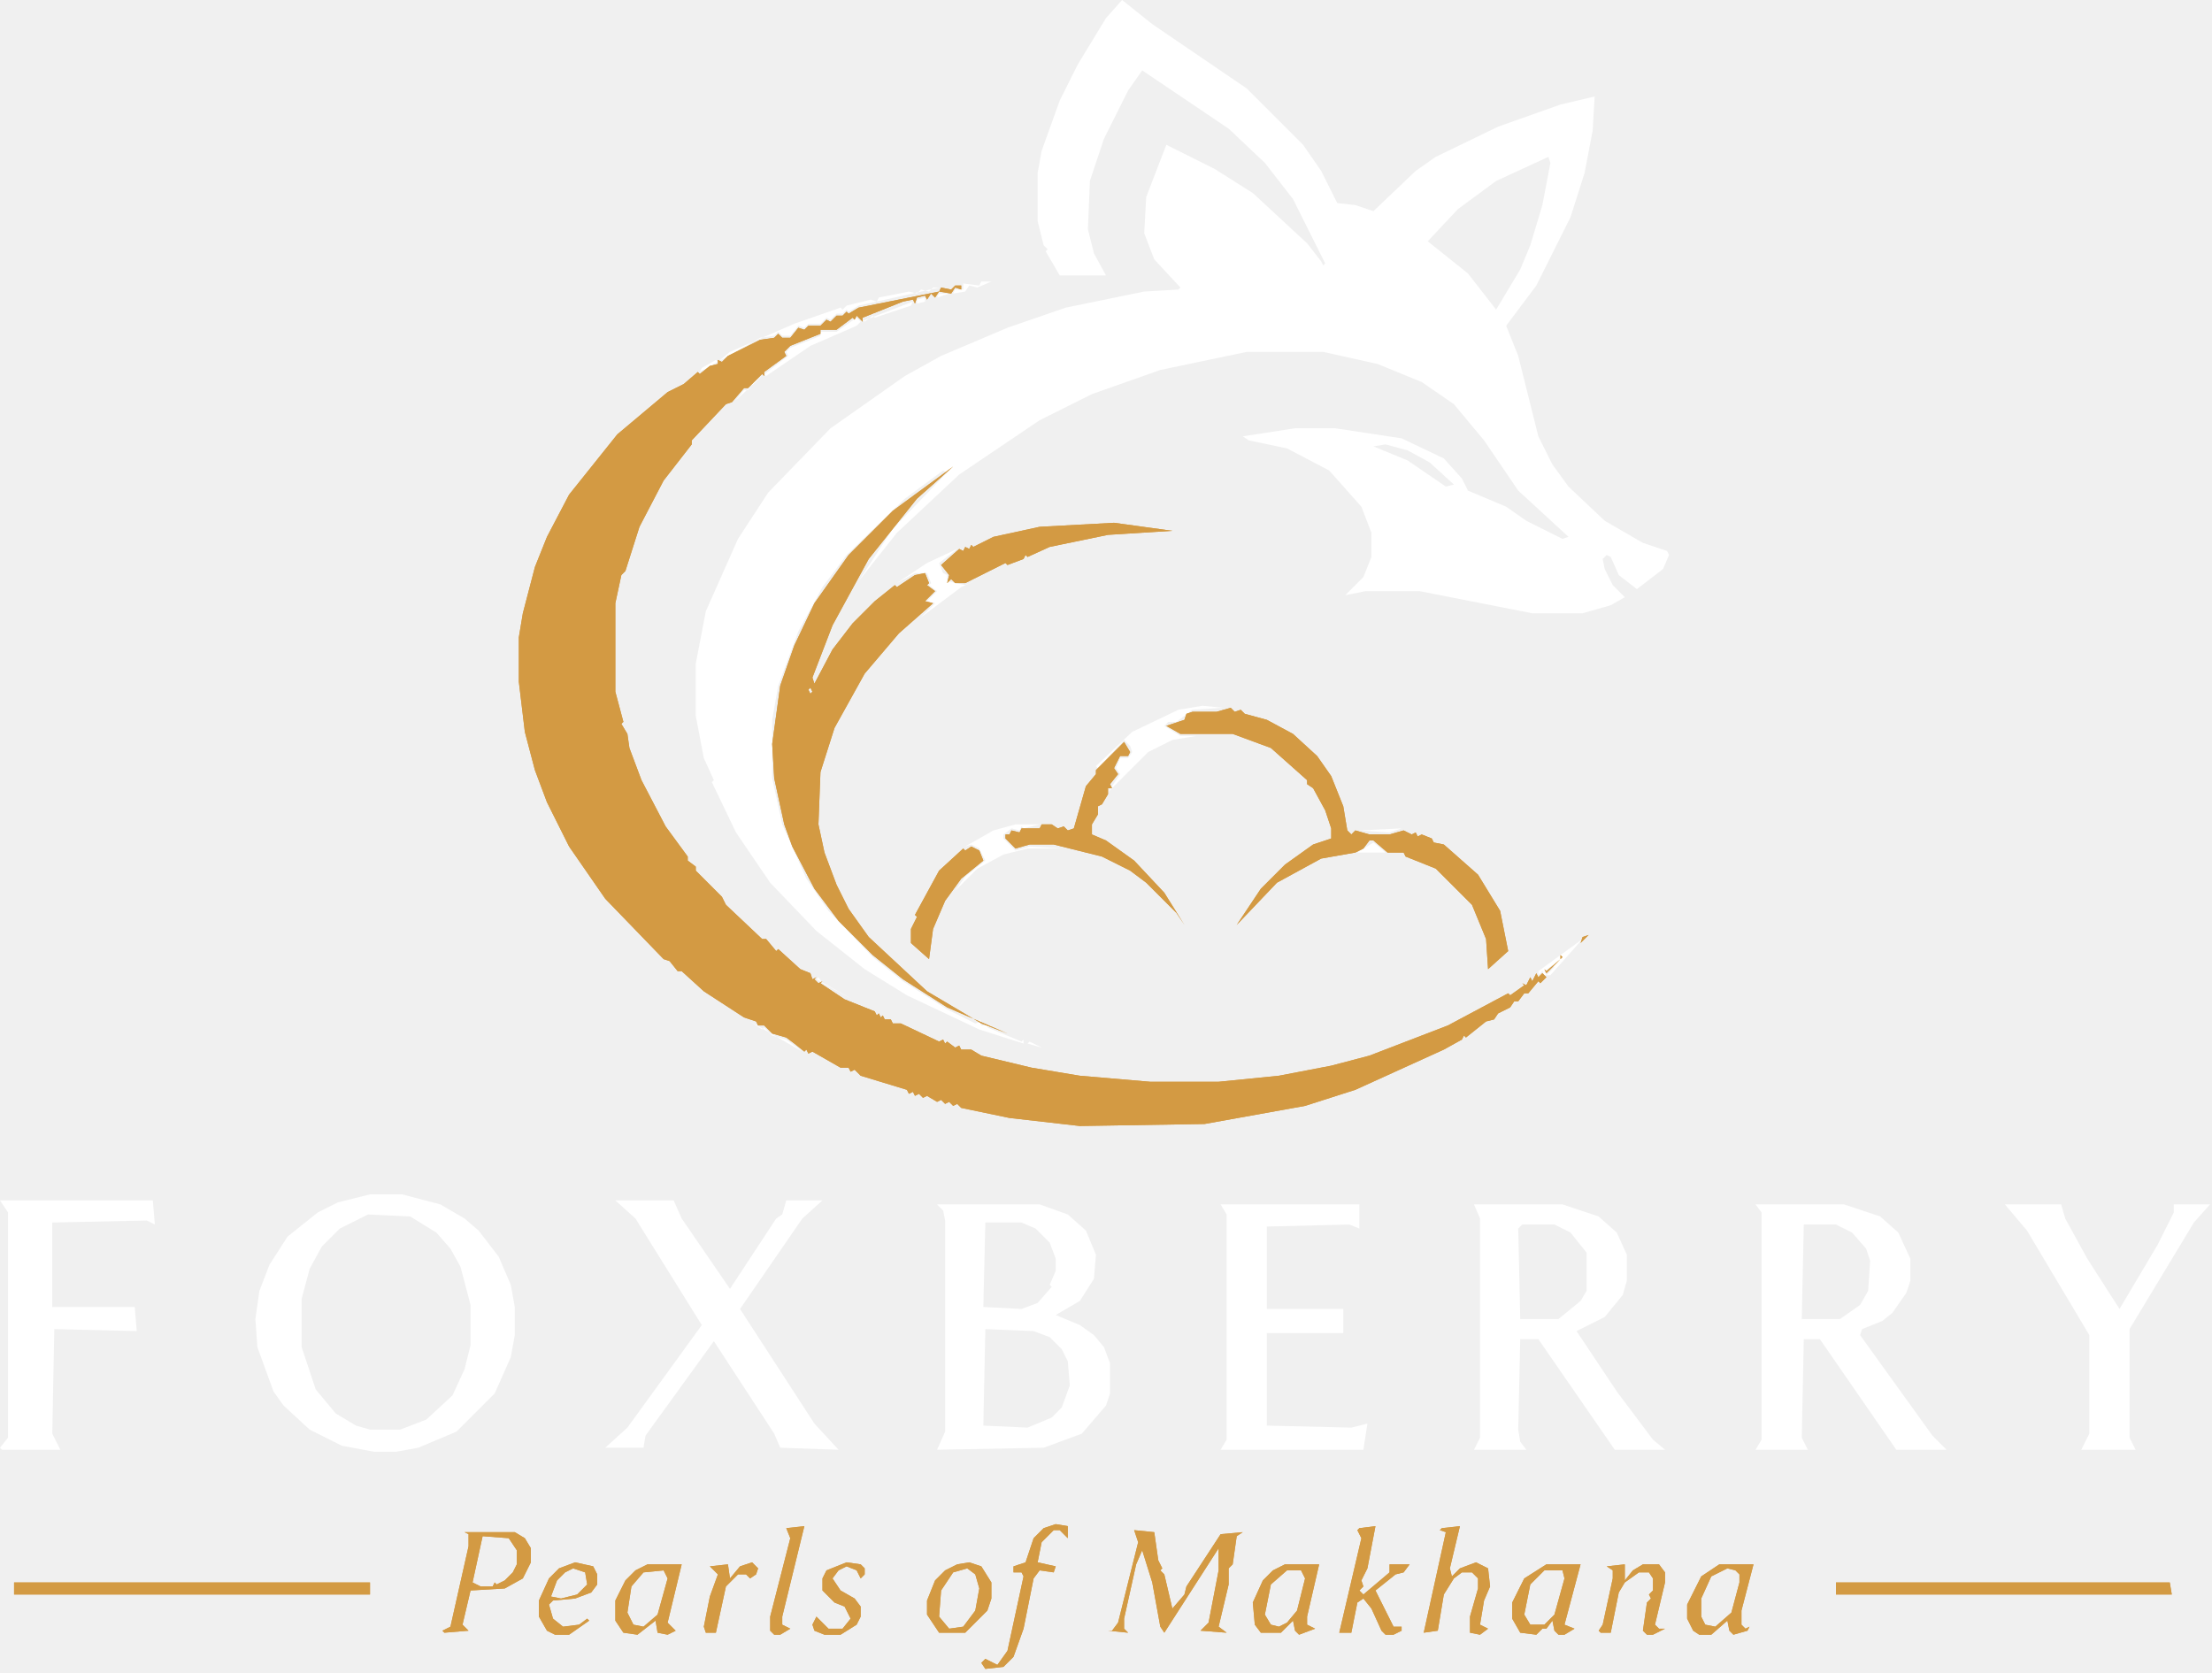
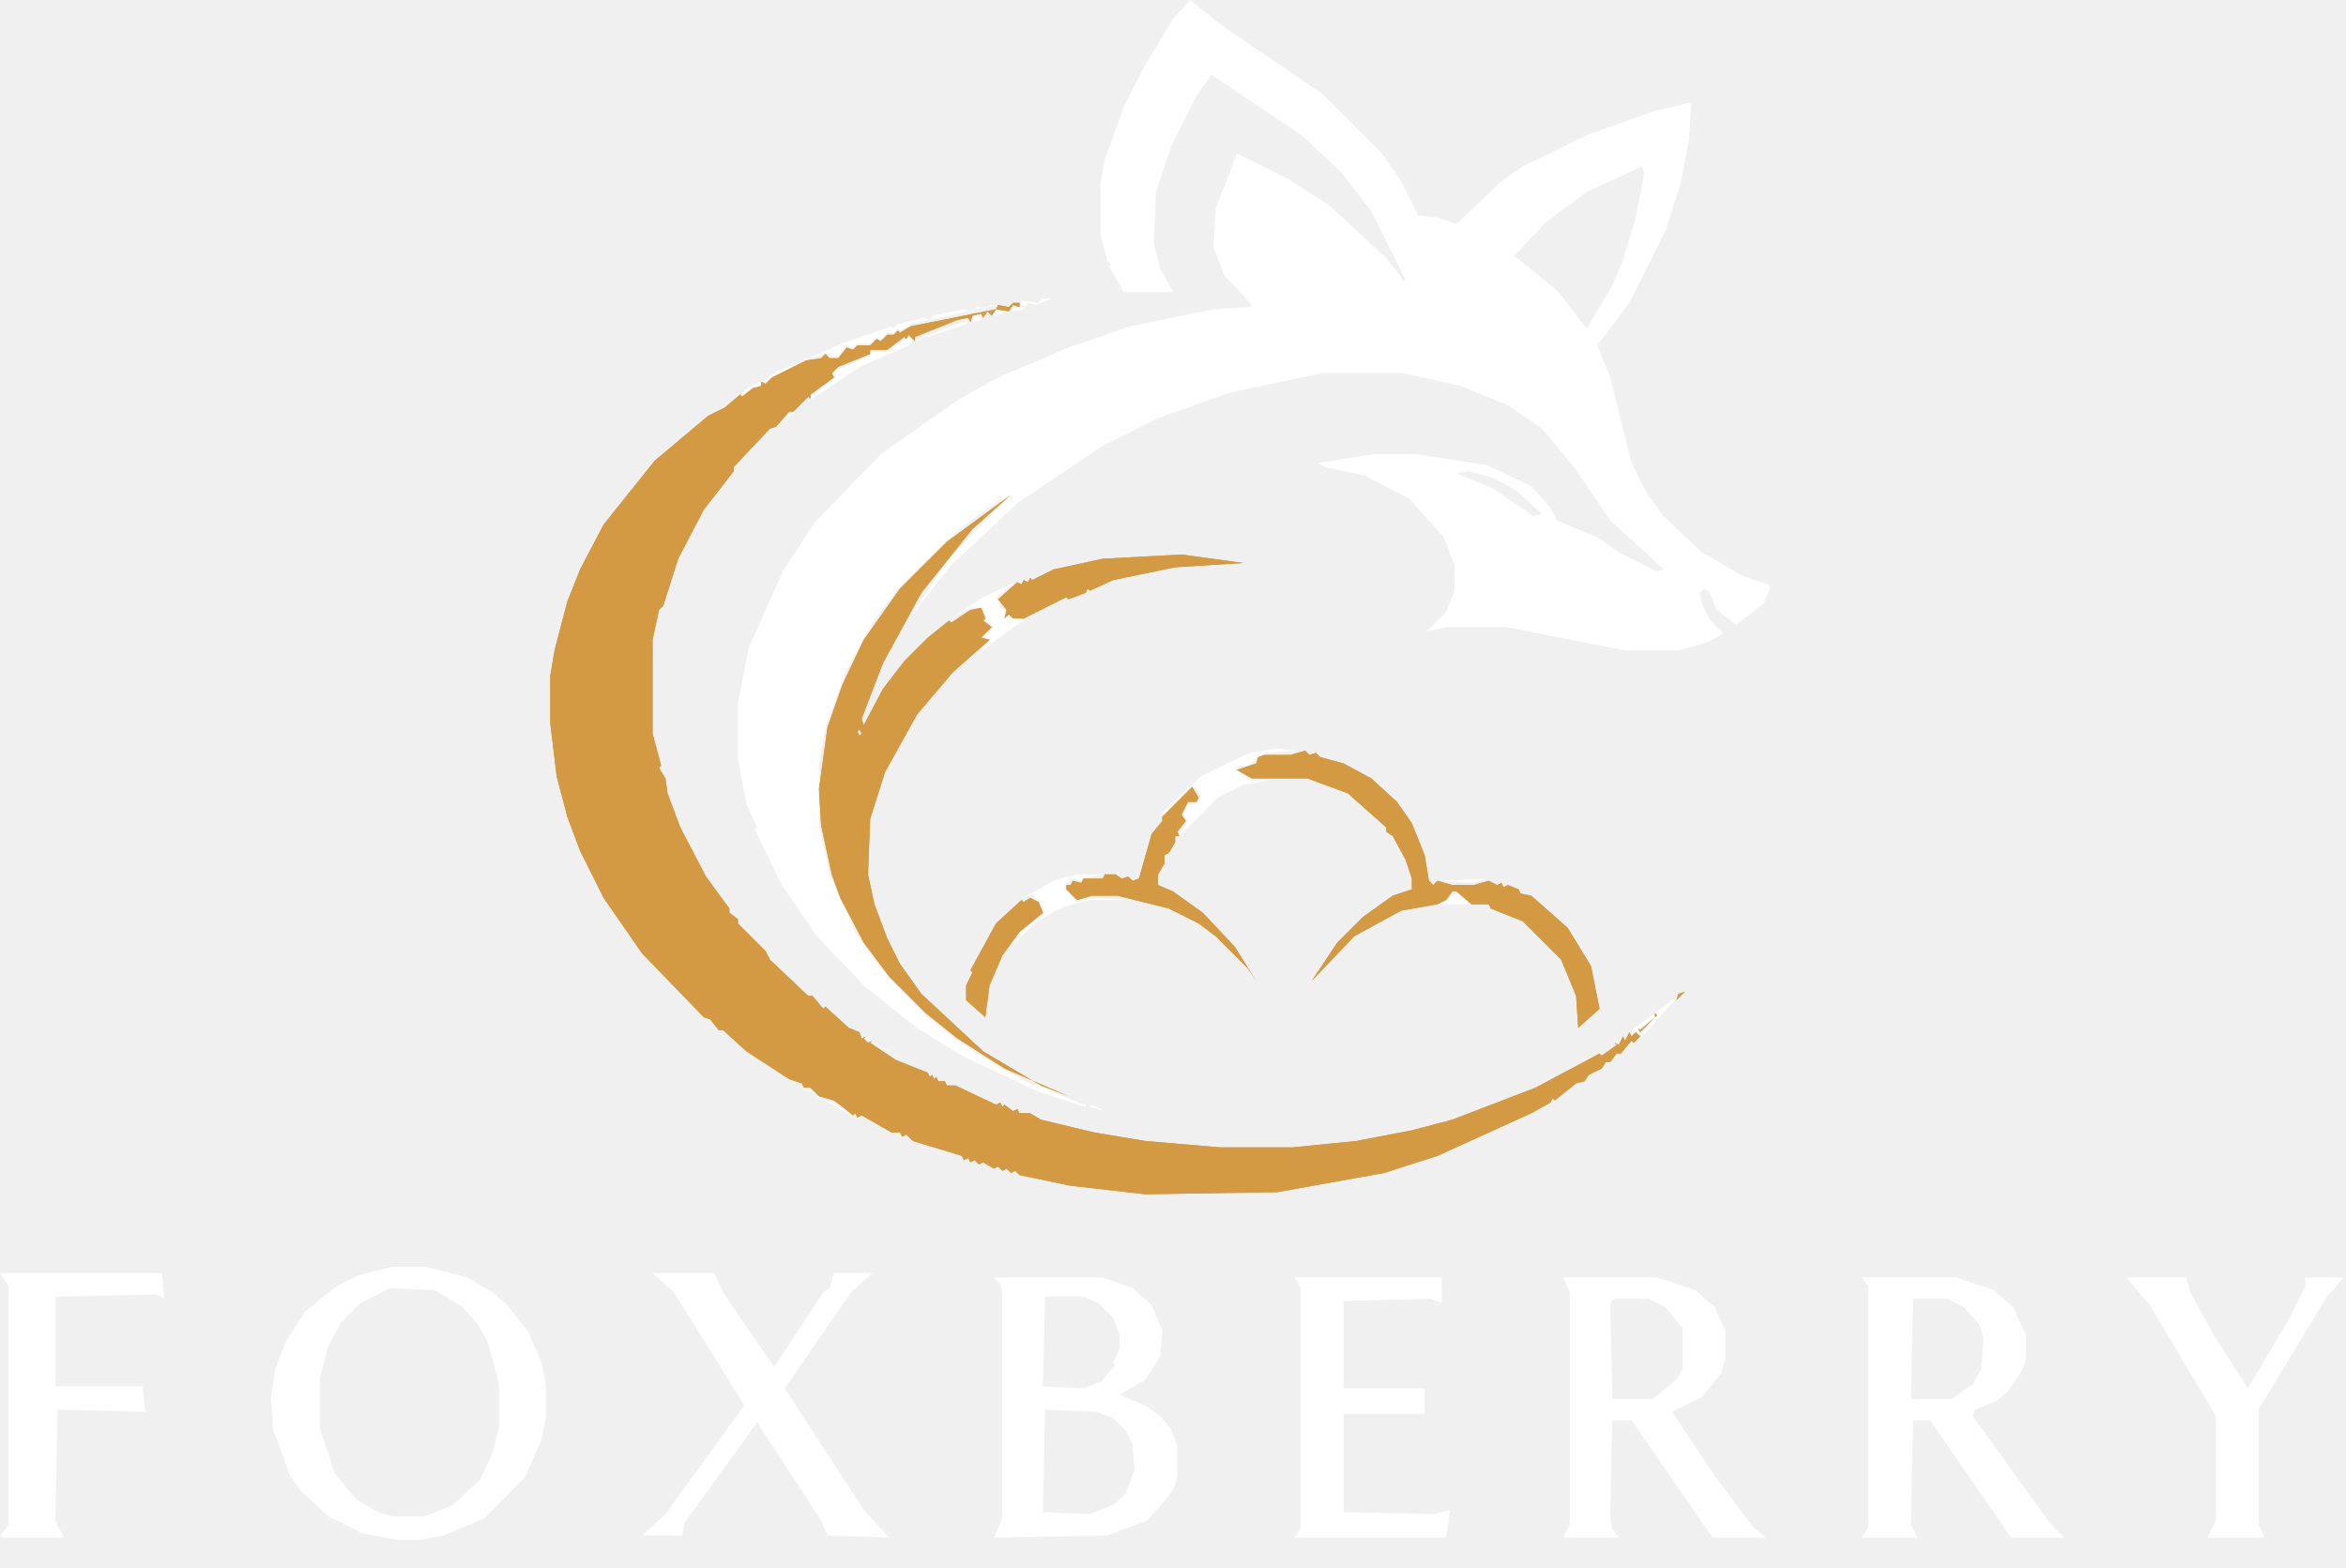
- <svg xmlns="http://www.w3.org/2000/svg" viewBox="0 0 1100 832" role="img" aria-labelledby="title desc">
+ <svg xmlns="http://www.w3.org/2000/svg" viewBox="0 0 1100 735" role="img" aria-labelledby="title desc">
  <path fill="#FFFFFF" fill-rule="evenodd" d="M997,599 L1008,612 L1039,664 L1039,713 L1035,721 L1062,721 L1059,715 L1059,661 L1091,608 L1099,599 L1081,599 L1081,603 L1073,619 L1054,651 L1038,626 L1027,606 L1025,599Z M873,599 L876,603 L876,716 L873,721 L899,721 L896,715 L897,666 L905,666 L943,721 L968,721 L961,714 L925,664 L926,661 L936,657 L941,653 L948,643 L950,637 L950,626 L944,613 L935,605 L917,599Z M897,609 L913,609 L921,613 L928,621 L930,627 L929,642 L925,649 L915,656 L896,656Z M733,599 L736,606 L736,715 L733,721 L759,721 L756,717 L755,711 L756,666 L765,666 L803,721 L828,721 L822,716 L804,692 L784,662 L798,655 L807,644 L809,637 L809,624 L804,613 L795,605 L777,599Z M757,609 L773,609 L781,613 L789,623 L789,642 L786,647 L775,656 L756,656 L755,611Z M607,599 L610,604 L610,716 L607,721 L678,721 L680,708 L672,710 L630,709 L630,663 L668,663 L668,651 L630,651 L630,610 L671,609 L676,611 L676,599Z M466,599 L469,602 L470,607 L470,712 L466,721 L519,720 L538,713 L550,699 L552,693 L552,678 L549,670 L544,664 L537,659 L525,654 L537,647 L544,636 L545,624 L540,612 L531,604 L517,599Z M490,661 L514,662 L522,665 L528,671 L531,677 L532,689 L528,700 L523,705 L511,710 L489,709Z M490,608 L508,608 L515,611 L522,618 L525,626 L525,632 L522,639 L523,640 L516,648 L508,651 L489,650Z M306,597 L316,606 L349,659 L312,710 L301,720 L320,720 L321,714 L355,667 L385,713 L388,720 L417,721 L405,708 L368,651 L399,606 L409,597 L391,597 L389,604 L386,606 L363,641 L339,606 L335,597Z M76,597 L0,597 L4,603 L4,715 L0,720 L1,721 L30,721 L26,713 L27,661 L68,662 L67,650 L26,650 L26,608 L73,607 L77,609Z M184,594 L168,598 L158,603 L143,615 L134,629 L129,642 L127,656 L128,670 L136,692 L141,699 L154,711 L170,719 L186,722 L197,722 L208,720 L227,712 L246,693 L254,675 L256,664 L256,650 L254,639 L248,625 L238,612 L231,606 L219,599 L200,594Z M183,604 L204,605 L217,613 L224,621 L229,630 L234,649 L234,669 L231,681 L225,694 L212,706 L199,711 L184,711 L177,709 L167,703 L157,691 L150,670 L150,646 L154,631 L160,620 L169,611Z M511,519 L518,521 L512,518Z M373,508 L399,523 L391,517 L384,515 L380,511 L379,512Z M406,487 L424,497 L409,489 L407,486Z M787,467 L765,483 L765,485 L767,483 L768,485 L771,485Z M772,480 L773,481 L769,485 L768,483Z M675,424 L689,424 L683,419Z M676,413 L691,414 L697,412Z M528,422 L512,421 L505,423 L499,417 L499,415 L503,412 L507,413 L508,411 L509,412 L517,410 L505,410 L494,413 L480,421 L483,420 L487,422 L490,428 L480,436 L475,443 L486,432 L499,425 L511,422Z M608,352 L598,351 L586,353 L563,364 L545,381 L546,382 L559,368 L562,371 L563,374 L561,377 L557,377 L555,382 L557,385 L551,394 L571,374 L583,368 L595,366 L587,366 L579,361 L581,359 L585,359 L593,353Z M476,273 L461,280 L446,290 L455,285 L461,285 L463,290 L462,291 L466,294 L461,299 L465,300 L458,307 L478,292 L487,288 L480,291 L471,289 L471,286 L469,285 L467,280Z M454,150 L428,160 L426,158 L416,165 L408,165 L408,167 L393,173 L391,175 L392,177 L375,190 L372,194 L370,194 L366,199 L380,186 L381,187 L403,172 L426,162 L429,159 L430,160 L434,157 L435,158 L453,152Z M460,148 L456,149 L456,151 L460,150Z M466,148 L472,146 L467,146Z M467,143 L464,143 L462,145 L458,144 L456,146 L452,145 L437,148 L436,150 L433,149 L421,152 L419,154 L418,153 L395,161 L363,175 L357,180 L356,179 L349,183 L348,185 L378,168 L385,167 L387,165 L389,167 L393,167 L397,162 L400,163 L402,161 L408,161 L411,158 L413,159 L416,156 L419,156 L421,154 L422,155 L427,152Z M493,140 L488,140 L487,142 L479,141 L479,144 L475,144 L474,146 L480,145 L482,142 L486,143Z M793,48 L776,52 L745,63 L714,78 L704,85 L683,105 L674,102 L665,101 L657,85 L648,72 L620,44 L573,12 L558,0 L550,9 L536,32 L527,50 L518,75 L516,86 L516,110 L519,122 L521,124 L520,125 L527,137 L550,137 L544,126 L541,114 L542,90 L549,69 L561,45 L568,35 L611,64 L629,81 L643,99 L658,129 L657,130 L650,121 L623,96 L604,84 L580,72 L570,98 L569,116 L574,129 L587,143 L586,144 L569,145 L530,153 L501,163 L468,177 L450,187 L413,213 L382,245 L367,268 L351,304 L346,330 L346,356 L350,377 L355,388 L354,389 L366,414 L383,439 L406,463 L430,482 L451,495 L487,512 L509,519 L509,517 L508,518 L491,511 L493,510 L488,510 L487,507 L488,508 L485,509 L471,502 L449,488 L434,476 L412,453 L401,437 L389,410 L384,387 L384,358 L387,341 L397,314 L409,292 L421,276 L450,248 L469,234 L471,235 L444,263 L427,289 L446,265 L477,236 L517,209 L543,196 L577,184 L620,175 L658,175 L685,181 L707,190 L723,201 L738,219 L755,244 L780,267 L777,268 L759,259 L749,252 L730,244 L727,238 L718,228 L697,218 L664,213 L644,213 L618,217 L621,219 L640,223 L661,234 L677,252 L682,265 L682,277 L678,287 L669,296 L679,294 L706,294 L762,305 L787,305 L801,301 L808,297 L802,291 L798,283 L797,278 L799,276 L801,277 L805,286 L814,293 L827,283 L830,276 L829,274 L817,270 L798,259 L780,242 L772,231 L765,217 L755,177 L749,162 L764,142 L781,108 L788,86 L792,65Z M683,222 L689,221 L700,224 L711,230 L723,241 L719,242 L700,229Z M657,130 L658,129 L659,131 L658,132Z M770,78 L771,81 L767,102 L761,122 L756,134 L744,154 L730,136 L710,120 L725,104 L744,90Z" />
  <path fill="#D39A43" fill-rule="evenodd" d="M913,787 L913,793 L1080,793 L1079,787Z M7,787 L7,793 L184,793 L184,787Z M786,778 L769,778 L758,785 L752,797 L752,805 L756,812 L764,813 L767,810 L769,810 L772,806 L773,811 L775,813 L778,813 L783,810 L778,808Z M777,781 L778,785 L773,803 L768,808 L761,808 L758,803 L761,788 L768,781Z M656,778 L639,778 L633,781 L628,786 L623,797 L624,808 L627,812 L637,812 L643,806 L644,811 L646,813 L654,810 L650,808 L650,804Z M647,781 L649,785 L645,801 L640,807 L636,809 L632,808 L629,803 L632,788 L640,781Z M339,778 L322,778 L316,781 L311,786 L306,796 L306,806 L310,812 L317,813 L326,806 L327,812 L332,813 L336,811 L332,807Z M330,781 L332,785 L327,803 L320,809 L315,808 L312,802 L314,789 L320,782Z M872,778 L855,778 L846,784 L839,798 L839,805 L842,811 L845,813 L851,813 L859,806 L860,811 L862,813 L869,811 L870,809 L868,810 L866,808 L866,801Z M863,781 L865,783 L865,787 L861,802 L853,809 L848,808 L846,804 L846,795 L851,784 L859,780Z M825,778 L817,778 L812,781 L808,786 L808,778 L799,779 L802,781 L802,785 L797,808 L795,811 L796,812 L801,812 L805,792 L808,787 L815,782 L820,782 L822,785 L822,791 L820,793 L821,795 L819,797 L817,811 L819,813 L822,813 L828,810 L825,810 L823,808 L828,787 L828,782Z M488,779 L482,777 L476,778 L470,781 L465,786 L461,796 L461,803 L467,812 L480,812 L491,801 L493,795 L493,787Z M481,780 L485,783 L487,790 L485,801 L479,809 L472,810 L467,804 L468,791 L474,782Z M428,778 L421,777 L411,781 L409,785 L409,791 L415,797 L420,799 L423,805 L419,810 L412,810 L406,804 L404,808 L405,811 L410,813 L418,813 L426,808 L428,804 L428,799 L425,795 L418,791 L414,785 L417,781 L421,779 L426,781 L428,785 L430,783 L430,780Z M374,777 L368,779 L363,785 L362,778 L353,779 L357,783 L353,794 L350,809 L351,812 L356,812 L361,789 L367,783 L371,783 L373,785 L376,783 L377,780Z M295,779 L286,777 L278,780 L273,785 L268,796 L268,804 L272,811 L276,813 L283,813 L293,806 L292,805 L288,808 L280,809 L275,805 L273,798 L275,796 L286,795 L294,792 L297,788 L297,783Z M291,782 L292,788 L287,793 L279,795 L274,794 L277,786 L281,782 L285,780Z M261,765 L256,762 L231,762 L233,763 L233,769 L224,809 L220,811 L221,812 L233,811 L230,808 L234,791 L251,790 L260,785 L264,777 L264,770Z M240,764 L253,765 L257,771 L257,778 L255,782 L251,786 L247,788 L246,787 L245,789 L239,789 L235,787Z M564,761 L566,767 L556,807 L553,811 L551,811 L561,812 L559,810 L559,805 L565,778 L568,771 L573,787 L577,809 L579,812 L606,770 L606,781 L601,807 L597,811 L610,812 L606,809 L611,788 L611,780 L613,778 L615,764 L618,762 L607,763 L590,789 L589,793 L583,800 L579,783 L577,781 L578,780 L576,776 L574,762Z M717,760 L716,761 L719,762 L708,812 L715,811 L718,793 L723,785 L727,782 L732,782 L735,785 L735,790 L731,804 L731,812 L736,813 L740,810 L736,808 L738,796 L741,789 L740,780 L734,777 L726,780 L722,784 L721,780 L726,759Z M676,760 L675,761 L677,765 L666,812 L672,812 L675,797 L678,795 L682,800 L687,811 L689,813 L693,813 L697,811 L697,809 L693,809 L684,791 L694,783 L698,782 L701,778 L691,778 L691,782 L678,793 L676,791 L678,789 L677,786 L680,780 L684,759Z M400,759 L391,760 L393,765 L383,804 L383,811 L385,813 L388,813 L393,810 L389,808 L389,804Z M531,759 L525,758 L519,760 L514,765 L510,777 L504,779 L504,782 L508,782 L509,784 L501,821 L496,828 L490,825 L488,827 L490,830 L499,829 L504,824 L509,810 L514,785 L517,781 L524,782 L525,779 L516,777 L518,767 L524,761 L527,761 L531,765Z M779,474 L777,476 L776,475 L776,477 L769,483 L768,482 L769,484Z M790,465 L787,466 L786,469Z M483,421 L480,423 L479,422 L467,433 L455,455 L456,456 L453,462 L453,469 L462,477 L464,462 L470,448 L478,437 L489,428 L487,423Z M500,415 L500,417 L505,422 L512,420 L524,420 L548,426 L562,433 L570,439 L585,454 L589,460 L579,444 L564,428 L550,418 L543,415 L543,410 L546,405 L546,401 L548,400 L551,395 L551,392 L553,392 L552,390 L556,385 L554,382 L557,376 L561,376 L562,374 L559,369 L545,383 L545,385 L540,391 L534,412 L531,413 L529,411 L526,412 L523,410 L518,410 L517,412 L508,412 L507,414 L503,413 L502,415Z M580,361 L587,365 L613,365 L632,372 L650,388 L650,390 L653,392 L659,403 L662,412 L662,417 L653,420 L639,430 L627,442 L615,460 L635,439 L657,427 L674,424 L678,422 L681,418 L683,418 L690,424 L698,424 L699,426 L714,432 L732,450 L739,467 L740,482 L750,473 L746,453 L735,435 L718,420 L713,419 L712,417 L707,415 L705,416 L704,414 L702,415 L698,413 L691,415 L681,415 L674,413 L672,415 L670,413 L668,401 L662,386 L655,376 L643,365 L630,358 L619,355 L617,353 L614,354 L612,352 L605,354 L593,354 L590,355 L589,358Z M583,264 L554,260 L517,262 L494,267 L484,272 L483,271 L482,273 L480,272 L479,274 L477,273 L468,281 L472,286 L471,290 L473,288 L475,290 L480,290 L500,280 L501,281 L509,278 L510,276 L511,277 L522,272 L551,266Z M474,232 L444,254 L422,276 L405,300 L395,321 L388,341 L384,370 L385,387 L390,410 L394,421 L405,442 L417,458 L434,475 L449,487 L471,501 L501,514 L488,509 L461,493 L432,466 L422,452 L416,440 L410,424 L407,410 L408,384 L415,362 L430,335 L447,315 L464,300 L460,299 L465,294 L461,291 L462,290 L460,285 L455,286 L446,292 L445,291 L435,299 L424,310 L414,323 L405,340 L404,337 L414,311 L432,278 L456,248Z M402,343 L403,342 L404,344 L403,345Z M272,267 L266,282 L260,305 L258,317 L258,339 L261,364 L266,383 L272,399 L283,421 L301,447 L330,477 L333,478 L337,483 L339,483 L350,493 L370,506 L376,508 L377,510 L380,510 L384,514 L391,516 L395,519 L394,520 L395,519 L400,523 L401,522 L402,524 L404,523 L418,531 L422,531 L423,533 L425,532 L428,535 L451,542 L452,544 L454,543 L455,545 L457,544 L459,546 L461,545 L466,548 L468,547 L470,549 L472,548 L474,550 L476,549 L478,551 L502,556 L537,560 L599,559 L649,550 L674,542 L718,522 L727,517 L728,515 L729,516 L739,508 L743,507 L745,504 L751,501 L753,498 L755,498 L758,494 L760,494 L765,488 L766,489 L769,486 L767,484 L765,486 L764,484 L762,488 L761,486 L759,490 L757,489 L758,490 L751,495 L750,494 L720,510 L681,525 L662,530 L636,535 L606,538 L572,538 L537,535 L513,531 L488,525 L483,522 L478,522 L477,520 L475,521 L471,518 L470,519 L469,517 L467,518 L448,509 L444,509 L443,507 L440,507 L439,505 L438,506 L437,504 L436,505 L435,503 L420,497 L408,489 L409,488 L407,489 L405,487 L406,486 L404,487 L403,484 L398,482 L387,472 L386,473 L381,467 L379,467 L361,450 L359,446 L346,433 L346,431 L342,428 L342,426 L331,411 L319,388 L313,372 L312,365 L309,360 L310,359 L306,344 L306,300 L309,286 L311,284 L318,262 L330,239 L344,221 L344,219 L361,201 L364,200 L370,193 L372,193 L379,186 L380,187 L380,185 L391,177 L390,175 L393,172 L408,166 L408,164 L416,164 L424,158 L425,159 L426,157 L429,160 L429,158 L449,150 L454,149 L455,151 L456,148 L460,147 L461,149 L463,146 L465,148 L467,145 L473,146 L475,143 L478,144 L478,142 L475,142 L473,144 L468,143 L467,145 L427,153 L422,156 L421,155 L419,157 L416,157 L413,160 L411,159 L408,162 L402,162 L400,164 L397,163 L393,168 L389,168 L387,166 L385,168 L378,169 L362,177 L359,180 L357,179 L357,181 L353,182 L348,186 L347,185 L340,191 L332,195 L307,216 L283,246Z" />
  <path fill="#D39A43" fill-rule="evenodd" d="M913,787 L913,793 L1080,793 L1079,787Z M7,787 L7,793 L184,793 L184,787Z M786,778 L769,778 L758,785 L752,797 L752,805 L756,812 L764,813 L767,810 L769,810 L772,806 L773,811 L775,813 L778,813 L783,810 L778,808Z M777,781 L778,785 L773,803 L768,808 L761,808 L758,803 L761,788 L768,781Z M656,778 L639,778 L633,781 L628,786 L623,797 L624,808 L627,812 L637,812 L643,806 L644,811 L646,813 L654,810 L650,808 L650,804Z M647,781 L649,785 L645,801 L640,807 L636,809 L632,808 L629,803 L632,788 L640,781Z M339,778 L322,778 L316,781 L311,786 L306,796 L306,806 L310,812 L317,813 L326,806 L327,812 L332,813 L336,811 L332,807Z M330,781 L332,785 L327,803 L320,809 L315,808 L312,802 L314,789 L320,782Z M872,778 L855,778 L846,784 L839,798 L839,805 L842,811 L845,813 L851,813 L859,806 L860,811 L862,813 L869,811 L870,809 L868,810 L866,808 L866,801Z M863,781 L865,783 L865,787 L861,802 L853,809 L848,808 L846,804 L846,795 L851,784 L859,780Z M825,778 L817,778 L812,781 L808,786 L808,778 L799,779 L802,781 L802,785 L797,808 L795,811 L796,812 L801,812 L805,792 L808,787 L815,782 L820,782 L822,785 L822,791 L820,793 L821,795 L819,797 L817,811 L819,813 L822,813 L828,810 L825,810 L823,808 L828,787 L828,782Z M488,779 L482,777 L476,778 L470,781 L465,786 L461,796 L461,803 L467,812 L480,812 L491,801 L493,795 L493,787Z M481,780 L485,783 L487,790 L485,801 L479,809 L472,810 L467,804 L468,791 L474,782Z M428,778 L421,777 L411,781 L409,785 L409,791 L415,797 L420,799 L423,805 L419,810 L412,810 L406,804 L404,808 L405,811 L410,813 L418,813 L426,808 L428,804 L428,799 L425,795 L418,791 L414,785 L417,781 L421,779 L426,781 L428,785 L430,783 L430,780Z M374,777 L368,779 L363,785 L362,778 L353,779 L357,783 L353,794 L350,809 L351,812 L356,812 L361,789 L367,783 L371,783 L373,785 L376,783 L377,780Z M295,779 L286,777 L278,780 L273,785 L268,796 L268,804 L272,811 L276,813 L283,813 L293,806 L292,805 L288,808 L280,809 L275,805 L273,798 L275,796 L286,795 L294,792 L297,788 L297,783Z M291,782 L292,788 L287,793 L279,795 L274,794 L277,786 L281,782 L285,780Z M261,765 L256,762 L231,762 L233,763 L233,769 L224,809 L220,811 L221,812 L233,811 L230,808 L234,791 L251,790 L260,785 L264,777 L264,770Z M240,764 L253,765 L257,771 L257,778 L255,782 L251,786 L247,788 L246,787 L245,789 L239,789 L235,787Z M564,761 L566,767 L556,807 L553,811 L551,811 L561,812 L559,810 L559,805 L565,778 L568,771 L573,787 L577,809 L579,812 L606,770 L606,781 L601,807 L597,811 L610,812 L606,809 L611,788 L611,780 L613,778 L615,764 L618,762 L607,763 L590,789 L589,793 L583,800 L579,783 L577,781 L578,780 L576,776 L574,762Z M717,760 L716,761 L719,762 L708,812 L715,811 L718,793 L723,785 L727,782 L732,782 L735,785 L735,790 L731,804 L731,812 L736,813 L740,810 L736,808 L738,796 L741,789 L740,780 L734,777 L726,780 L722,784 L721,780 L726,759Z M676,760 L675,761 L677,765 L666,812 L672,812 L675,797 L678,795 L682,800 L687,811 L689,813 L693,813 L697,811 L697,809 L693,809 L684,791 L694,783 L698,782 L701,778 L691,778 L691,782 L678,793 L676,791 L678,789 L677,786 L680,780 L684,759Z M400,759 L391,760 L393,765 L383,804 L383,811 L385,813 L388,813 L393,810 L389,808 L389,804Z M531,759 L525,758 L519,760 L514,765 L510,777 L504,779 L504,782 L508,782 L509,784 L501,821 L496,828 L490,825 L488,827 L490,830 L499,829 L504,824 L509,810 L514,785 L517,781 L524,782 L525,779 L516,777 L518,767 L524,761 L527,761 L531,765Z M779,474 L777,476 L776,475 L776,477 L769,483 L768,482 L769,484Z M790,465 L787,466 L786,469Z M483,421 L480,423 L479,422 L467,433 L455,455 L456,456 L453,462 L453,469 L462,477 L464,462 L470,448 L478,437 L489,428 L487,423Z M500,415 L500,417 L505,422 L512,420 L524,420 L548,426 L562,433 L570,439 L585,454 L589,460 L579,444 L564,428 L550,418 L543,415 L543,410 L546,405 L546,401 L548,400 L551,395 L551,392 L553,392 L552,390 L556,385 L554,382 L557,376 L561,376 L562,374 L559,369 L545,383 L545,385 L540,391 L534,412 L531,413 L529,411 L526,412 L523,410 L518,410 L517,412 L508,412 L507,414 L503,413 L502,415Z M580,361 L587,365 L613,365 L632,372 L650,388 L650,390 L653,392 L659,403 L662,412 L662,417 L653,420 L639,430 L627,442 L615,460 L635,439 L657,427 L674,424 L678,422 L681,418 L683,418 L690,424 L698,424 L699,426 L714,432 L732,450 L739,467 L740,482 L750,473 L746,453 L735,435 L718,420 L713,419 L712,417 L707,415 L705,416 L704,414 L702,415 L698,413 L691,415 L681,415 L674,413 L672,415 L670,413 L668,401 L662,386 L655,376 L643,365 L630,358 L619,355 L617,353 L614,354 L612,352 L605,354 L593,354 L590,355 L589,358Z M583,264 L554,260 L517,262 L494,267 L484,272 L483,271 L482,273 L480,272 L479,274 L477,273 L468,281 L472,286 L471,290 L473,288 L475,290 L480,290 L500,280 L501,281 L509,278 L510,276 L511,277 L522,272 L551,266Z M474,232 L444,254 L422,276 L405,300 L395,321 L388,341 L384,370 L385,387 L390,410 L394,421 L405,442 L417,458 L434,475 L449,487 L471,501 L501,514 L488,509 L461,493 L432,466 L422,452 L416,440 L410,424 L407,410 L408,384 L415,362 L430,335 L447,315 L464,300 L460,299 L465,294 L461,291 L462,290 L460,285 L455,286 L446,292 L445,291 L435,299 L424,310 L414,323 L405,340 L404,337 L414,311 L432,278 L456,248Z M402,343 L403,342 L404,344 L403,345Z M272,267 L266,282 L260,305 L258,317 L258,339 L261,364 L266,383 L272,399 L283,421 L301,447 L330,477 L333,478 L337,483 L339,483 L350,493 L370,506 L376,508 L377,510 L380,510 L384,514 L391,516 L395,519 L394,520 L395,519 L400,523 L401,522 L402,524 L404,523 L418,531 L422,531 L423,533 L425,532 L428,535 L451,542 L452,544 L454,543 L455,545 L457,544 L459,546 L461,545 L466,548 L468,547 L470,549 L472,548 L474,550 L476,549 L478,551 L502,556 L537,560 L599,559 L649,550 L674,542 L718,522 L727,517 L728,515 L729,516 L739,508 L743,507 L745,504 L751,501 L753,498 L755,498 L758,494 L760,494 L765,488 L766,489 L769,486 L767,484 L765,486 L764,484 L762,488 L761,486 L759,490 L757,489 L758,490 L751,495 L750,494 L720,510 L681,525 L662,530 L636,535 L606,538 L572,538 L537,535 L513,531 L488,525 L483,522 L478,522 L477,520 L475,521 L471,518 L470,519 L469,517 L467,518 L448,509 L444,509 L443,507 L440,507 L439,505 L438,506 L437,504 L436,505 L435,503 L420,497 L408,489 L409,488 L407,489 L405,487 L406,486 L404,487 L403,484 L398,482 L387,472 L386,473 L381,467 L379,467 L361,450 L359,446 L346,433 L346,431 L342,428 L342,426 L331,411 L319,388 L313,372 L312,365 L309,360 L310,359 L306,344 L306,300 L309,286 L311,284 L318,262 L330,239 L344,221 L344,219 L361,201 L364,200 L370,193 L372,193 L379,186 L380,187 L380,185 L391,177 L390,175 L393,172 L408,166 L408,164 L416,164 L424,158 L425,159 L426,157 L429,160 L429,158 L449,150 L454,149 L455,151 L456,148 L460,147 L461,149 L463,146 L465,148 L467,145 L473,146 L475,143 L478,144 L478,142 L475,142 L473,144 L468,143 L467,145 L427,153 L422,156 L421,155 L419,157 L416,157 L413,160 L411,159 L408,162 L402,162 L400,164 L397,163 L393,168 L389,168 L387,166 L385,168 L378,169 L362,177 L359,180 L357,179 L357,181 L353,182 L348,186 L347,185 L340,191 L332,195 L307,216 L283,246Z" />
</svg>
